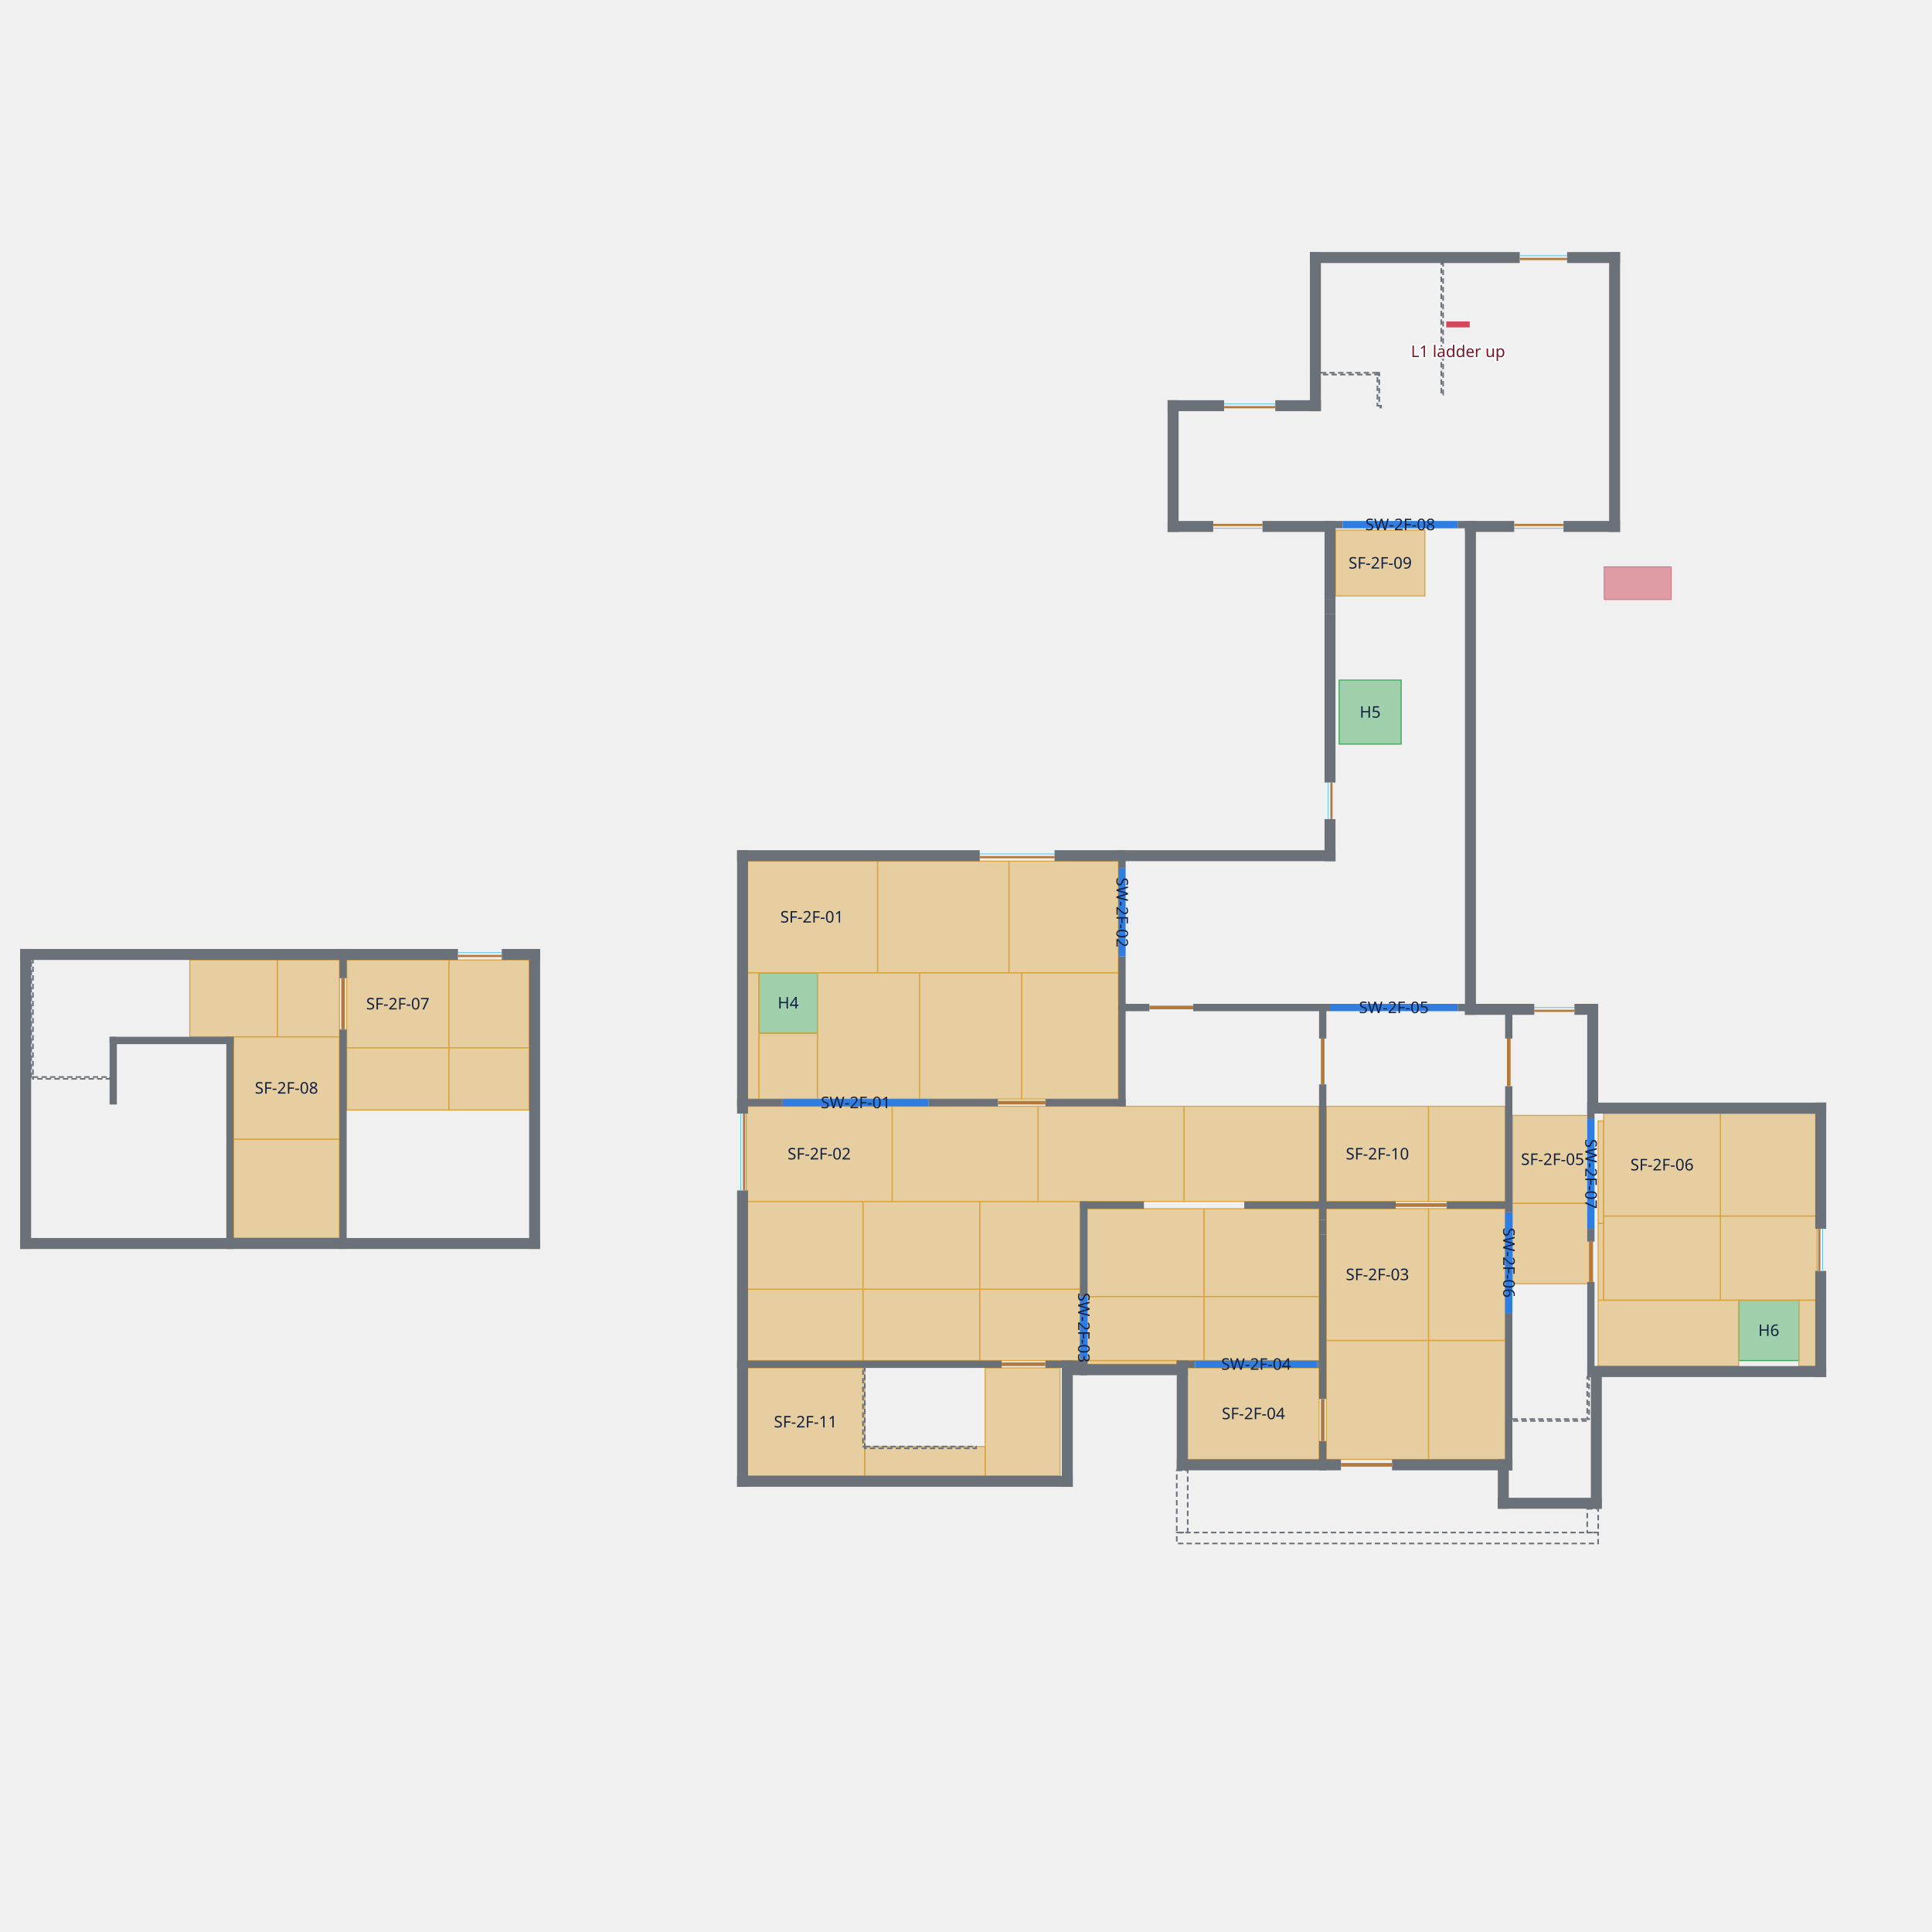
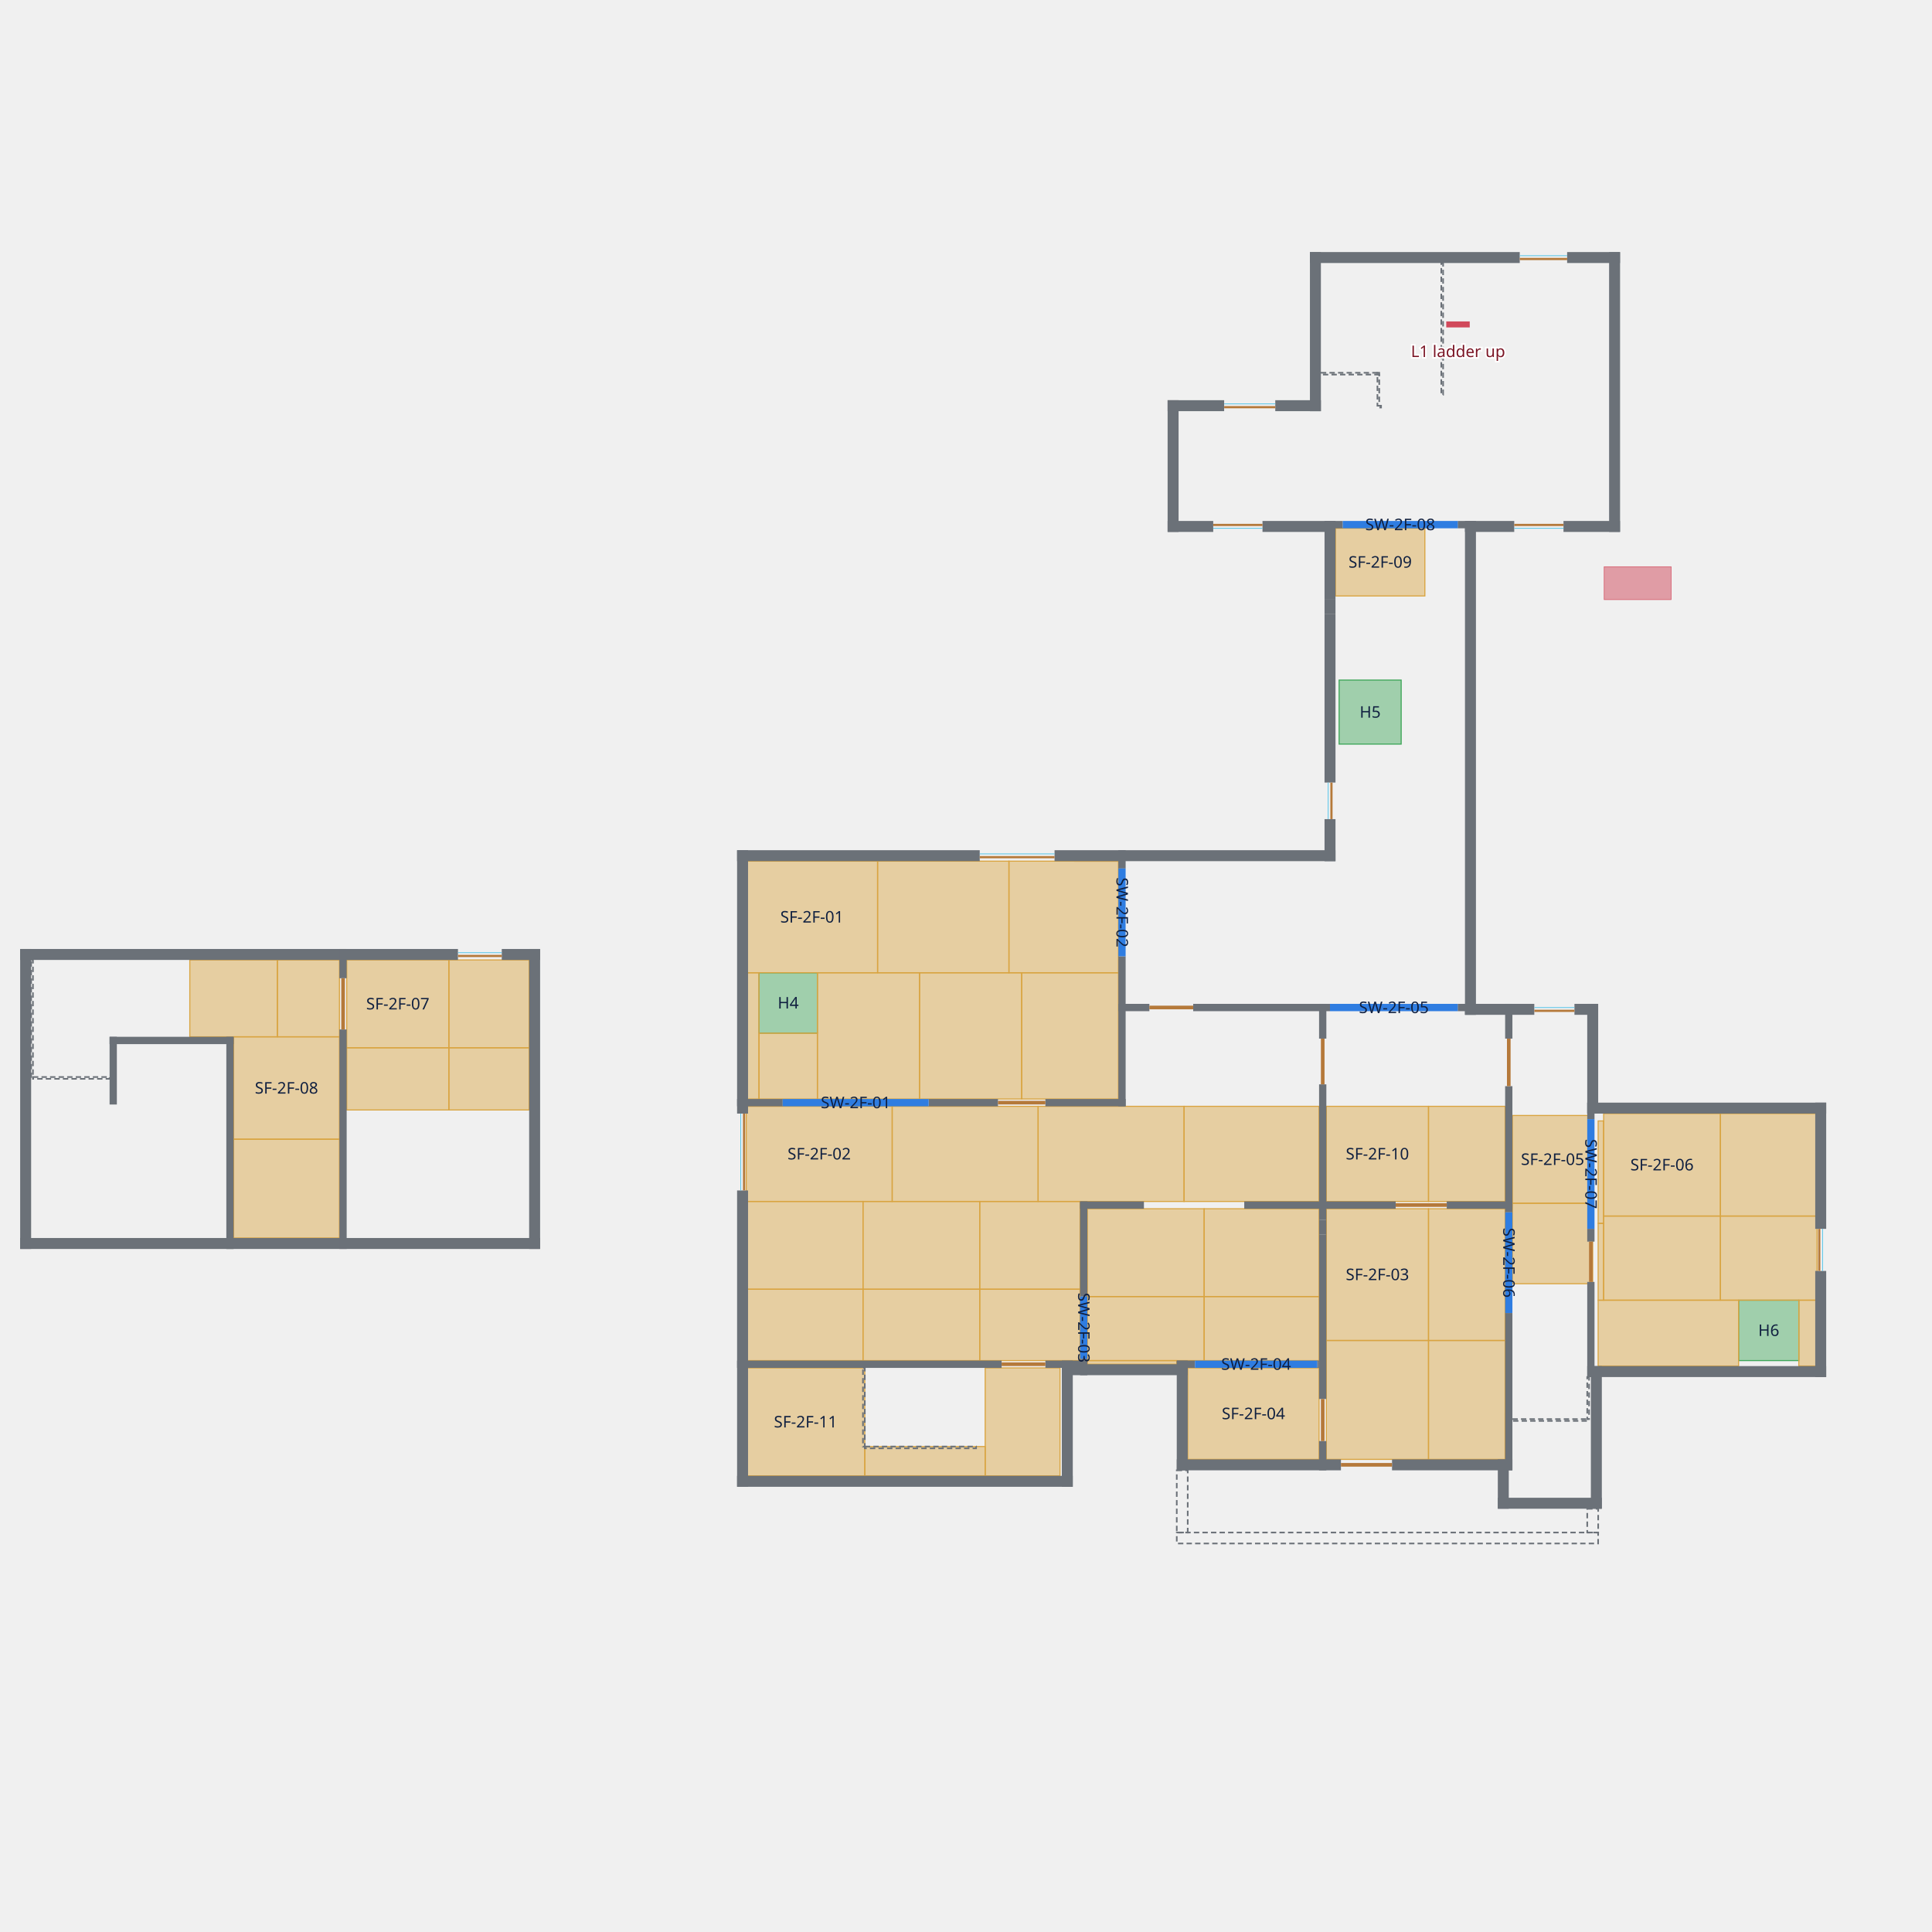
<svg xmlns="http://www.w3.org/2000/svg" data-generator="tools/mapgen" viewBox="0 0 361.244 361.244" width="1024" height="1024">
  <style>text{font:3px sans-serif;fill:#102040;text-anchor:middle;dominant-baseline:middle}text.rooms{font:bold 4px sans-serif;fill:#7a1f5c}text.stairs{fill:#7a1424;paint-order:stroke;stroke:#fff;stroke-width:0.6px}.research{display:none}</style>
  <rect class="floors" x="141.92" y="181.89" width="10.92" height="11.29" fill="#3fa75a" fill-opacity="0.45" stroke="#3fa75a" stroke-width="0.2" />
  <rect class="floors" x="250.39" y="127.16" width="11.6" height="11.97" fill="#3fa75a" fill-opacity="0.45" stroke="#3fa75a" stroke-width="0.2" />
  <rect class="floors" x="325.09" y="243.11" width="11.26" height="11.29" fill="#3fa75a" fill-opacity="0.45" stroke="#3fa75a" stroke-width="0.2" />
  <rect class="floors" x="139.53" y="161.02" width="24.56" height="20.86" fill="#d9a441" fill-opacity="0.45" stroke="#d9a441" stroke-width="0.2" />
  <rect class="floors" x="164.09" y="161.02" width="24.56" height="20.86" fill="#d9a441" fill-opacity="0.45" stroke="#d9a441" stroke-width="0.2" />
  <rect class="floors" x="188.65" y="161.02" width="20.47" height="20.86" fill="#d9a441" fill-opacity="0.45" stroke="#d9a441" stroke-width="0.2" />
  <rect class="floors" x="139.53" y="181.89" width="2.39" height="23.6" fill="#d9a441" fill-opacity="0.45" stroke="#d9a441" stroke-width="0.2" />
  <rect class="floors" x="152.83" y="181.89" width="19.1" height="23.6" fill="#d9a441" fill-opacity="0.45" stroke="#d9a441" stroke-width="0.2" />
  <rect class="floors" x="171.93" y="181.89" width="19.1" height="23.6" fill="#d9a441" fill-opacity="0.45" stroke="#d9a441" stroke-width="0.2" />
  <rect class="floors" x="191.04" y="181.89" width="18.08" height="23.6" fill="#d9a441" fill-opacity="0.45" stroke="#d9a441" stroke-width="0.2" />
  <rect class="floors" x="141.92" y="193.18" width="10.92" height="12.31" fill="#d9a441" fill-opacity="0.45" stroke="#d9a441" stroke-width="0.2" />
  <rect class="floors" x="200.93" y="160" width="8.19" height="1.03" fill="#d9a441" fill-opacity="0.45" stroke="#d9a441" stroke-width="0.2" />
  <rect class="floors" x="139.53" y="206.86" width="27.29" height="17.79" fill="#d9a441" fill-opacity="0.45" stroke="#d9a441" stroke-width="0.2" />
  <rect class="floors" x="166.82" y="206.86" width="27.29" height="17.79" fill="#d9a441" fill-opacity="0.45" stroke="#d9a441" stroke-width="0.2" />
  <rect class="floors" x="194.11" y="206.86" width="27.29" height="17.79" fill="#d9a441" fill-opacity="0.45" stroke="#d9a441" stroke-width="0.2" />
  <rect class="floors" x="221.39" y="206.86" width="25.24" height="17.79" fill="#d9a441" fill-opacity="0.45" stroke="#d9a441" stroke-width="0.2" />
  <rect class="floors" x="139.53" y="224.64" width="21.83" height="16.42" fill="#d9a441" fill-opacity="0.45" stroke="#d9a441" stroke-width="0.2" />
  <rect class="floors" x="161.36" y="224.64" width="21.83" height="16.42" fill="#d9a441" fill-opacity="0.45" stroke="#d9a441" stroke-width="0.2" />
  <rect class="floors" x="183.19" y="224.64" width="18.76" height="16.42" fill="#d9a441" fill-opacity="0.45" stroke="#d9a441" stroke-width="0.2" />
  <rect class="floors" x="139.53" y="241.06" width="21.83" height="13.34" fill="#d9a441" fill-opacity="0.45" stroke="#d9a441" stroke-width="0.2" />
  <rect class="floors" x="161.36" y="241.06" width="21.83" height="13.34" fill="#d9a441" fill-opacity="0.45" stroke="#d9a441" stroke-width="0.2" />
  <rect class="floors" x="183.19" y="241.06" width="18.76" height="13.34" fill="#d9a441" fill-opacity="0.45" stroke="#d9a441" stroke-width="0.2" />
  <rect class="floors" x="203.32" y="226.01" width="21.83" height="16.42" fill="#d9a441" fill-opacity="0.45" stroke="#d9a441" stroke-width="0.2" />
  <rect class="floors" x="225.15" y="226.01" width="21.49" height="16.42" fill="#d9a441" fill-opacity="0.45" stroke="#d9a441" stroke-width="0.2" />
  <rect class="floors" x="203.32" y="242.43" width="21.83" height="11.97" fill="#d9a441" fill-opacity="0.45" stroke="#d9a441" stroke-width="0.2" />
  <rect class="floors" x="225.15" y="242.43" width="21.49" height="11.97" fill="#d9a441" fill-opacity="0.45" stroke="#d9a441" stroke-width="0.2" />
  <rect class="floors" x="203.32" y="254.4" width="16.71" height="0.68" fill="#d9a441" fill-opacity="0.45" stroke="#d9a441" stroke-width="0.2" />
  <rect class="floors" x="248" y="226.01" width="19.1" height="24.63" fill="#d9a441" fill-opacity="0.45" stroke="#d9a441" stroke-width="0.2" />
  <rect class="floors" x="267.1" y="226.01" width="14.33" height="24.63" fill="#d9a441" fill-opacity="0.45" stroke="#d9a441" stroke-width="0.2" />
  <rect class="floors" x="248" y="250.64" width="19.1" height="22.23" fill="#d9a441" fill-opacity="0.45" stroke="#d9a441" stroke-width="0.2" />
  <rect class="floors" x="267.1" y="250.64" width="14.33" height="22.23" fill="#d9a441" fill-opacity="0.45" stroke="#d9a441" stroke-width="0.2" />
  <rect class="floors" x="281.43" y="264.32" width="0.34" height="9.23" fill="#d9a441" fill-opacity="0.45" stroke="#d9a441" stroke-width="0.2" />
  <rect class="floors" x="222.08" y="255.77" width="24.56" height="17.1" fill="#d9a441" fill-opacity="0.45" stroke="#d9a441" stroke-width="0.2" />
  <rect class="floors" x="282.79" y="208.57" width="15.01" height="16.42" fill="#d9a441" fill-opacity="0.45" stroke="#d9a441" stroke-width="0.2" />
  <rect class="floors" x="282.79" y="224.98" width="15.01" height="15.05" fill="#d9a441" fill-opacity="0.45" stroke="#d9a441" stroke-width="0.2" />
  <rect class="floors" x="299.85" y="208.22" width="21.83" height="19.15" fill="#d9a441" fill-opacity="0.45" stroke="#d9a441" stroke-width="0.2" />
  <rect class="floors" x="321.68" y="208.22" width="18.08" height="19.15" fill="#d9a441" fill-opacity="0.45" stroke="#d9a441" stroke-width="0.2" />
  <rect class="floors" x="299.85" y="227.38" width="21.83" height="15.73" fill="#d9a441" fill-opacity="0.45" stroke="#d9a441" stroke-width="0.2" />
  <rect class="floors" x="321.68" y="227.38" width="18.08" height="15.73" fill="#d9a441" fill-opacity="0.45" stroke="#d9a441" stroke-width="0.2" />
  <rect class="floors" x="298.82" y="243.11" width="26.26" height="12.31" fill="#d9a441" fill-opacity="0.45" stroke="#d9a441" stroke-width="0.2" />
  <rect class="floors" x="336.34" y="243.11" width="3.41" height="12.31" fill="#d9a441" fill-opacity="0.45" stroke="#d9a441" stroke-width="0.2" />
  <rect class="floors" x="298.82" y="209.59" width="1.02" height="19.15" fill="#d9a441" fill-opacity="0.45" stroke="#d9a441" stroke-width="0.2" />
  <rect class="floors" x="298.82" y="228.75" width="1.02" height="14.37" fill="#d9a441" fill-opacity="0.45" stroke="#d9a441" stroke-width="0.2" />
  <rect class="floors" x="64.83" y="179.49" width="19.1" height="16.42" fill="#d9a441" fill-opacity="0.45" stroke="#d9a441" stroke-width="0.2" />
  <rect class="floors" x="83.93" y="179.49" width="15.01" height="16.42" fill="#d9a441" fill-opacity="0.45" stroke="#d9a441" stroke-width="0.2" />
  <rect class="floors" x="64.83" y="195.91" width="19.1" height="11.63" fill="#d9a441" fill-opacity="0.45" stroke="#d9a441" stroke-width="0.2" />
  <rect class="floors" x="83.93" y="195.91" width="15.01" height="11.63" fill="#d9a441" fill-opacity="0.45" stroke="#d9a441" stroke-width="0.2" />
  <rect class="floors" x="35.49" y="179.49" width="16.37" height="14.37" fill="#d9a441" fill-opacity="0.45" stroke="#d9a441" stroke-width="0.2" />
  <rect class="floors" x="51.87" y="179.49" width="11.6" height="14.37" fill="#d9a441" fill-opacity="0.45" stroke="#d9a441" stroke-width="0.2" />
  <rect class="floors" x="43.68" y="193.86" width="19.78" height="19.15" fill="#d9a441" fill-opacity="0.45" stroke="#d9a441" stroke-width="0.2" />
  <rect class="floors" x="43.68" y="213.01" width="19.78" height="18.47" fill="#d9a441" fill-opacity="0.45" stroke="#d9a441" stroke-width="0.2" />
-   <rect class="floors" x="249.71" y="99.12" width="16.71" height="12.31" fill="#d9a441" fill-opacity="0.45" stroke="#d9a441" stroke-width="0.2" />
+   <rect class="floors" x="249.71" y="98.77" width="16.71" height="12.66" fill="#d9a441" fill-opacity="0.45" stroke="#d9a441" stroke-width="0.2" />
  <rect class="floors" x="248" y="206.86" width="19.1" height="17.79" fill="#d9a441" fill-opacity="0.45" stroke="#d9a441" stroke-width="0.2" />
  <rect class="floors" x="267.1" y="206.86" width="14.33" height="17.79" fill="#d9a441" fill-opacity="0.45" stroke="#d9a441" stroke-width="0.2" />
  <rect class="floors" x="139.53" y="255.77" width="22.17" height="20.18" fill="#d9a441" fill-opacity="0.45" stroke="#d9a441" stroke-width="0.2" />
  <rect class="floors" x="184.21" y="255.77" width="13.99" height="20.18" fill="#d9a441" fill-opacity="0.45" stroke="#d9a441" stroke-width="0.2" />
  <rect class="floors" x="161.7" y="270.47" width="22.51" height="5.47" fill="#d9a441" fill-opacity="0.45" stroke="#d9a441" stroke-width="0.2" />
  <rect class="stairs" x="299.95" y="105.96" width="12.51" height="6.16" fill="#d1495b" fill-opacity="0.5" stroke="#d1495b" stroke-width="0.1" />
  <rect class="stairs" x="270.57" y="60.25" width="4.09" height="0.82" fill="#d1495b" stroke="#d1495b" stroke-width="0.3" />
  <rect class="walls" x="296.78" y="282.11" width="2.05" height="4.44" fill="none" stroke="#6b7178" stroke-width="0.3" stroke-dasharray="1 0.6" />
  <rect class="walls" x="220.03" y="286.55" width="78.79" height="2.05" fill="none" stroke="#6b7178" stroke-width="0.3" stroke-dasharray="1 0.6" />
  <rect class="walls" x="220.03" y="274.92" width="2.05" height="11.63" fill="none" stroke="#6b7178" stroke-width="0.3" stroke-dasharray="1 0.6" />
  <rect class="walls" x="246.98" y="69.7" width="10.92" height="0.34" fill="none" stroke="#6b7178" stroke-width="0.3" stroke-dasharray="1 0.6" />
  <rect class="walls" x="257.89" y="75.86" width="0.34" height="0.34" fill="none" stroke="#6b7178" stroke-width="0.3" stroke-dasharray="1 0.6" />
  <rect class="walls" x="6.16" y="201.38" width="14.33" height="0.34" fill="none" stroke="#6b7178" stroke-width="0.3" stroke-dasharray="1 0.6" />
  <rect class="walls" x="282.79" y="265.34" width="13.99" height="0.34" fill="none" stroke="#6b7178" stroke-width="0.3" stroke-dasharray="1 0.6" />
  <rect class="walls" x="161.7" y="270.47" width="20.81" height="0.34" fill="none" stroke="#6b7178" stroke-width="0.3" stroke-dasharray="1 0.6" />
  <rect class="walls" x="5.82" y="179.49" width="0.34" height="21.89" fill="none" stroke="#6b7178" stroke-width="0.3" stroke-dasharray="1 0.6" />
  <rect class="walls" x="161.36" y="255.77" width="0.34" height="14.71" fill="none" stroke="#6b7178" stroke-width="0.3" stroke-dasharray="1 0.6" />
  <rect class="walls" x="257.55" y="69.7" width="0.34" height="6.16" fill="none" stroke="#6b7178" stroke-width="0.3" stroke-dasharray="1 0.6" />
  <rect class="walls" x="269.49" y="49.18" width="0.34" height="24.63" fill="none" stroke="#6b7178" stroke-width="0.3" stroke-dasharray="1 0.6" />
  <rect class="walls" x="296.78" y="257.48" width="0.34" height="7.87" fill="none" stroke="#6b7178" stroke-width="0.3" stroke-dasharray="1 0.6" />
  <rect class="walls" x="3.77" y="177.44" width="81.86" height="2.05" fill="#6b7178" />
  <rect class="walls" x="93.82" y="177.44" width="7.16" height="2.05" fill="#6b7178" />
  <rect class="walls" x="137.82" y="205.49" width="8.53" height="1.37" fill="#6b7178" />
  <rect class="walls" x="173.64" y="205.49" width="12.96" height="1.37" fill="#6b7178" />
  <rect class="walls" x="195.47" y="205.49" width="15.01" height="1.37" fill="#6b7178" />
  <rect class="walls" x="296.78" y="206.17" width="44.68" height="2.05" fill="#6b7178" />
  <rect class="walls" x="137.82" y="254.4" width="49.46" height="1.37" fill="#6b7178" />
  <rect class="walls" x="195.47" y="254.4" width="7.85" height="1.37" fill="#6b7178" />
  <rect class="walls" x="198.54" y="255.08" width="23.54" height="2.05" fill="#6b7178" />
  <rect class="walls" x="220.03" y="254.4" width="3.41" height="1.37" fill="#6b7178" />
  <rect class="walls" x="246.29" y="254.4" width="0.34" height="1.37" fill="#6b7178" />
  <rect class="walls" x="296.78" y="255.43" width="44.68" height="2.05" fill="#6b7178" />
  <rect class="walls" x="137.82" y="275.95" width="62.76" height="2.05" fill="#6b7178" />
  <rect class="walls" x="137.82" y="158.97" width="45.37" height="2.05" fill="#6b7178" />
  <rect class="walls" x="197.18" y="158.97" width="52.53" height="2.05" fill="#6b7178" />
  <rect class="walls" x="3.77" y="231.48" width="97.21" height="2.05" fill="#6b7178" />
  <rect class="walls" x="244.93" y="47.13" width="39.23" height="2.05" fill="#6b7178" />
  <rect class="walls" x="293.02" y="47.13" width="9.89" height="2.05" fill="#6b7178" />
  <rect class="walls" x="209.11" y="187.7" width="5.8" height="1.37" fill="#6b7178" />
  <rect class="walls" x="223.1" y="187.7" width="25.58" height="1.37" fill="#6b7178" />
  <rect class="walls" x="272.56" y="187.7" width="3.41" height="1.37" fill="#6b7178" />
  <rect class="walls" x="273.92" y="187.7" width="12.96" height="2.05" fill="#6b7178" />
  <rect class="walls" x="294.39" y="187.7" width="4.43" height="2.05" fill="#6b7178" />
  <rect class="walls" x="201.95" y="224.64" width="11.94" height="1.37" fill="#6b7178" />
  <rect class="walls" x="232.65" y="224.64" width="28.31" height="1.37" fill="#6b7178" />
  <rect class="walls" x="270.51" y="224.64" width="12.28" height="1.37" fill="#6b7178" />
  <rect class="walls" x="220.03" y="272.87" width="30.7" height="2.05" fill="#6b7178" />
  <rect class="walls" x="260.28" y="272.87" width="22.51" height="2.05" fill="#6b7178" />
  <rect class="walls" x="218.32" y="97.41" width="8.53" height="2.05" fill="#6b7178" />
  <rect class="walls" x="236.06" y="97.41" width="13.64" height="2.05" fill="#6b7178" />
  <rect class="walls" x="247.66" y="97.41" width="3.41" height="1.37" fill="#6b7178" />
  <rect class="walls" x="272.56" y="97.41" width="3.41" height="1.37" fill="#6b7178" />
  <rect class="walls" x="273.92" y="97.41" width="9.21" height="2.05" fill="#6b7178" />
  <rect class="walls" x="292.34" y="97.41" width="10.57" height="2.05" fill="#6b7178" />
  <rect class="walls" x="20.49" y="193.86" width="23.19" height="1.37" fill="#6b7178" />
  <rect class="walls" x="280.06" y="280.05" width="19.44" height="2.05" fill="#6b7178" />
  <rect class="walls" x="218.32" y="74.83" width="10.57" height="2.05" fill="#6b7178" />
  <rect class="walls" x="238.45" y="74.83" width="8.53" height="2.05" fill="#6b7178" />
  <rect class="walls" x="273.92" y="97.41" width="2.05" height="92.35" fill="#6b7178" />
  <rect class="walls" x="281.43" y="187.7" width="1.36" height="6.5" fill="#6b7178" />
  <rect class="walls" x="281.43" y="203.09" width="1.36" height="23.6" fill="#6b7178" />
  <rect class="walls" x="281.43" y="245.51" width="1.36" height="29.41" fill="#6b7178" />
  <rect class="walls" x="280.06" y="272.87" width="2.05" height="9.23" fill="#6b7178" />
  <rect class="walls" x="244.93" y="47.13" width="2.05" height="29.76" fill="#6b7178" />
  <rect class="walls" x="247.66" y="97.41" width="2.05" height="14.71" fill="#6b7178" />
  <rect class="walls" x="247.66" y="112.11" width="2.05" height="2.74" fill="#6b7178" />
  <rect class="walls" x="247.66" y="114.85" width="2.05" height="31.47" fill="#6b7178" />
  <rect class="walls" x="247.66" y="153.16" width="2.05" height="7.87" fill="#6b7178" />
  <rect class="walls" x="246.64" y="187.7" width="1.36" height="6.5" fill="#6b7178" />
  <rect class="walls" x="246.64" y="202.75" width="1.36" height="25.31" fill="#6b7178" />
  <rect class="walls" x="246.64" y="228.06" width="1.36" height="2.74" fill="#6b7178" />
  <rect class="walls" x="246.64" y="230.8" width="1.36" height="30.78" fill="#6b7178" />
  <rect class="walls" x="246.64" y="269.45" width="1.36" height="5.47" fill="#6b7178" />
  <rect class="walls" x="296.78" y="187.7" width="2.05" height="20.52" fill="#6b7178" />
  <rect class="walls" x="296.78" y="206.17" width="1.36" height="3.08" fill="#6b7178" />
  <rect class="walls" x="296.78" y="229.77" width="1.36" height="2.39" fill="#6b7178" />
  <rect class="walls" x="296.78" y="239.69" width="1.36" height="17.79" fill="#6b7178" />
  <rect class="walls" x="297.46" y="255.43" width="2.05" height="26.68" fill="#6b7178" />
  <rect class="walls" x="98.94" y="177.44" width="2.05" height="56.09" fill="#6b7178" />
  <rect class="walls" x="3.77" y="177.44" width="2.05" height="56.09" fill="#6b7178" />
  <rect class="walls" x="63.46" y="177.44" width="1.36" height="5.47" fill="#6b7178" />
  <rect class="walls" x="63.46" y="192.49" width="1.36" height="41.04" fill="#6b7178" />
  <rect class="walls" x="300.87" y="47.13" width="2.05" height="52.33" fill="#6b7178" />
  <rect class="walls" x="137.82" y="158.97" width="2.05" height="49.25" fill="#6b7178" />
  <rect class="walls" x="137.82" y="222.59" width="2.05" height="55.41" fill="#6b7178" />
  <rect class="walls" x="42.32" y="193.86" width="1.36" height="39.68" fill="#6b7178" />
  <rect class="walls" x="201.95" y="224.64" width="1.36" height="17.79" fill="#6b7178" />
  <rect class="walls" x="201.95" y="254.06" width="1.36" height="3.08" fill="#6b7178" />
  <rect class="walls" x="209.11" y="158.97" width="1.36" height="3.42" fill="#6b7178" />
  <rect class="walls" x="209.11" y="178.81" width="1.36" height="28.05" fill="#6b7178" />
  <rect class="walls" x="339.41" y="206.17" width="2.05" height="23.6" fill="#6b7178" />
  <rect class="walls" x="339.41" y="237.64" width="2.05" height="19.84" fill="#6b7178" />
  <rect class="walls" x="218.32" y="74.83" width="2.05" height="24.63" fill="#6b7178" />
  <rect class="walls" x="198.54" y="254.4" width="2.05" height="23.6" fill="#6b7178" />
  <rect class="walls" x="220.03" y="254.4" width="2.05" height="20.52" fill="#6b7178" />
  <rect class="walls" x="20.49" y="193.86" width="1.36" height="12.66" fill="#6b7178" />
  <rect class="panels" x="146.35" y="205.49" width="27.29" height="1.37" fill="#2f7de1" />
  <rect class="panels" x="209.11" y="162.39" width="1.36" height="16.42" fill="#2f7de1" />
  <rect class="panels" x="201.95" y="242.43" width="1.36" height="11.63" fill="#2f7de1" />
  <rect class="panels" x="223.44" y="254.4" width="22.85" height="1.37" fill="#2f7de1" />
  <rect class="panels" x="248.68" y="187.7" width="23.88" height="1.37" fill="#2f7de1" />
  <rect class="panels" x="281.43" y="226.69" width="1.36" height="18.81" fill="#2f7de1" />
  <rect class="panels" x="296.78" y="209.25" width="1.36" height="20.52" fill="#2f7de1" />
  <rect class="panels" x="251.07" y="97.41" width="21.49" height="1.37" fill="#2f7de1" />
  <rect class="openings" x="85.64" y="178.54" width="8.19" height="0.41" fill="#b5793a" />
  <rect class="openings" x="85.64" y="178.06" width="8.19" height="0.14" fill="#4fc3e8" />
  <rect class="openings" x="186.6" y="205.83" width="8.87" height="0.68" fill="#b5793a" />
  <rect class="openings" x="187.28" y="254.74" width="8.19" height="0.68" fill="#b5793a" />
  <rect class="openings" x="183.19" y="160.07" width="13.99" height="0.41" fill="#b5793a" />
  <rect class="openings" x="183.19" y="159.59" width="13.99" height="0.14" fill="#4fc3e8" />
  <rect class="openings" x="284.16" y="48.22" width="8.87" height="0.41" fill="#b5793a" />
  <rect class="openings" x="284.16" y="47.74" width="8.87" height="0.14" fill="#4fc3e8" />
  <rect class="openings" x="214.91" y="188.04" width="8.19" height="0.68" fill="#b5793a" />
  <rect class="openings" x="286.89" y="188.8" width="7.5" height="0.41" fill="#b5793a" />
  <rect class="openings" x="286.89" y="188.32" width="7.5" height="0.14" fill="#4fc3e8" />
  <rect class="openings" x="260.96" y="224.98" width="9.55" height="0.68" fill="#b5793a" />
  <rect class="openings" x="250.73" y="273.55" width="9.55" height="0.68" fill="#b5793a" />
  <rect class="openings" x="226.85" y="97.95" width="9.21" height="0.41" fill="#b5793a" />
  <rect class="openings" x="226.85" y="98.71" width="9.21" height="0.14" fill="#4fc3e8" />
  <rect class="openings" x="283.13" y="97.95" width="9.21" height="0.41" fill="#b5793a" />
  <rect class="openings" x="283.13" y="98.71" width="9.21" height="0.14" fill="#4fc3e8" />
  <rect class="openings" x="228.9" y="75.93" width="9.55" height="0.41" fill="#b5793a" />
  <rect class="openings" x="228.9" y="75.45" width="9.55" height="0.14" fill="#4fc3e8" />
  <rect class="openings" x="281.77" y="194.2" width="0.68" height="8.89" fill="#b5793a" />
  <rect class="openings" x="248.75" y="146.32" width="0.41" height="6.84" fill="#b5793a" />
  <rect class="openings" x="248.27" y="146.32" width="0.14" height="6.84" fill="#4fc3e8" />
  <rect class="openings" x="246.98" y="194.2" width="0.68" height="8.55" fill="#b5793a" />
  <rect class="openings" x="246.98" y="261.58" width="0.68" height="7.87" fill="#b5793a" />
  <rect class="openings" x="297.12" y="232.17" width="0.68" height="7.52" fill="#b5793a" />
  <rect class="openings" x="63.81" y="182.91" width="0.68" height="9.58" fill="#b5793a" />
  <rect class="openings" x="138.92" y="208.22" width="0.41" height="14.37" fill="#b5793a" />
  <rect class="openings" x="138.44" y="208.22" width="0.14" height="14.37" fill="#4fc3e8" />
  <rect class="openings" x="339.96" y="229.77" width="0.41" height="7.87" fill="#b5793a" />
  <rect class="openings" x="340.71" y="229.77" width="0.14" height="7.87" fill="#4fc3e8" />
  <rect class="research" x="7" y="181" width="55" height="48" fill="none" stroke="#c77dff" stroke-width="0.4" stroke-dasharray="1.5 1" />
  <rect class="research" x="65" y="181" width="32" height="48" fill="none" stroke="#c77dff" stroke-width="0.4" stroke-dasharray="1.5 1" />
  <rect class="research" x="140" y="160" width="69" height="44" fill="none" stroke="#c77dff" stroke-width="0.4" stroke-dasharray="1.5 1" />
  <rect class="research" x="140" y="207" width="61" height="47" fill="none" stroke="#c77dff" stroke-width="0.4" stroke-dasharray="1.5 1" />
  <rect class="research" x="205" y="191" width="44" height="34" fill="none" stroke="#c77dff" stroke-width="0.4" stroke-dasharray="1.5 1" />
  <rect class="research" x="204" y="227" width="44" height="27" fill="none" stroke="#c77dff" stroke-width="0.4" stroke-dasharray="1.5 1" />
  <rect class="research" x="224" y="257" width="24" height="16" fill="none" stroke="#c77dff" stroke-width="0.4" stroke-dasharray="1.5 1" />
  <rect class="research" x="251" y="227" width="29" height="45" fill="none" stroke="#c77dff" stroke-width="0.4" stroke-dasharray="1.5 1" />
  <rect class="research" x="251" y="190" width="29" height="34" fill="none" stroke="#c77dff" stroke-width="0.4" stroke-dasharray="1.5 1" />
  <rect class="research" x="211" y="160" width="62" height="27" fill="none" stroke="#c77dff" stroke-width="0.4" stroke-dasharray="1.5 1" />
  <rect class="research" x="249" y="99" width="24" height="61" fill="none" stroke="#c77dff" stroke-width="0.4" stroke-dasharray="1.5 1" />
  <rect class="research" x="220" y="73" width="80" height="26" fill="none" stroke="#c77dff" stroke-width="0.4" stroke-dasharray="1.5 1" />
  <rect class="research" x="283" y="190" width="13" height="55" fill="none" stroke="#c77dff" stroke-width="0.4" stroke-dasharray="1.5 1" />
  <rect class="research" x="283" y="245" width="13" height="30" fill="none" stroke="#c77dff" stroke-width="0.4" stroke-dasharray="1.5 1" />
  <rect class="research" x="299" y="205" width="34" height="49" fill="none" stroke="#c77dff" stroke-width="0.4" stroke-dasharray="1.5 1" />
  <rect class="research" x="140" y="256" width="56.5" height="20" fill="none" stroke="#c77dff" stroke-width="0.4" stroke-dasharray="1.5 1" />
  <text class="labels floors" x="147.38" y="187.53">H4</text>
  <text class="labels floors" x="256.19" y="133.15">H5</text>
  <text class="labels floors" x="330.72" y="248.76">H6</text>
  <text class="labels floors" x="151.81" y="171.46">SF-2F-01</text>
  <text class="labels floors" x="153.17" y="215.75">SF-2F-02</text>
  <text class="labels floors" x="257.55" y="238.32">SF-2F-03</text>
  <text class="labels floors" x="234.36" y="264.32">SF-2F-04</text>
  <text class="labels floors" x="290.3" y="216.78">SF-2F-05</text>
  <text class="labels floors" x="310.76" y="217.8">SF-2F-06</text>
  <text class="labels floors" x="74.38" y="187.7">SF-2F-07</text>
  <text class="labels floors" x="53.57" y="203.44">SF-2F-08</text>
-   <text class="labels floors" x="258.06" y="105.27">SF-2F-09</text>
+   <text class="labels floors" x="258.06" y="105.1">SF-2F-09</text>
  <text class="labels floors" x="257.55" y="215.75">SF-2F-10</text>
  <text class="labels floors" x="150.62" y="265.86">SF-2F-11</text>
  <text class="labels stairs" x="272.62" y="65.72">L1 ladder up</text>
  <text class="labels" x="160" y="206.17">SW-2F-01</text>
  <text class="labels" x="209.8" y="170.6" transform="rotate(90 209.8 170.6)">SW-2F-02</text>
  <text class="labels" x="202.63" y="248.24" transform="rotate(90 202.63 248.24)">SW-2F-03</text>
  <text class="labels" x="234.87" y="255.08">SW-2F-04</text>
  <text class="labels" x="260.62" y="188.39">SW-2F-05</text>
  <text class="labels" x="282.11" y="236.1" transform="rotate(90 282.11 236.1)">SW-2F-06</text>
  <text class="labels" x="297.46" y="219.51" transform="rotate(90 297.46 219.51)">SW-2F-07</text>
  <text class="labels" x="261.81" y="98.09">SW-2F-08</text>
  <text class="rooms" x="34.64" y="205.66" />
  <text class="rooms" x="81.71" y="205.32" />
  <text class="rooms" x="174.49" y="180.69" />
  <text class="rooms" x="171.42" y="230.29" />
  <text class="rooms" x="227.36" y="207.37" />
  <text class="rooms" x="224.98" y="241.91" />
  <text class="rooms" x="234.19" y="264.15" />
  <text class="rooms" x="270.34" y="249.44" />
  <text class="rooms" x="264.54" y="207.03" />
  <text class="rooms" x="242.37" y="174.19" />
  <text class="rooms" x="261.81" y="129.04" />
  <text class="rooms" x="266.93" y="79.45" />
  <text class="rooms" x="289.78" y="214.55" />
  <text class="rooms" x="289.78" y="268.94" />
  <text class="rooms" x="318.78" y="231.65" />
  <text class="rooms" x="158.12" y="265.86" />
</svg>
